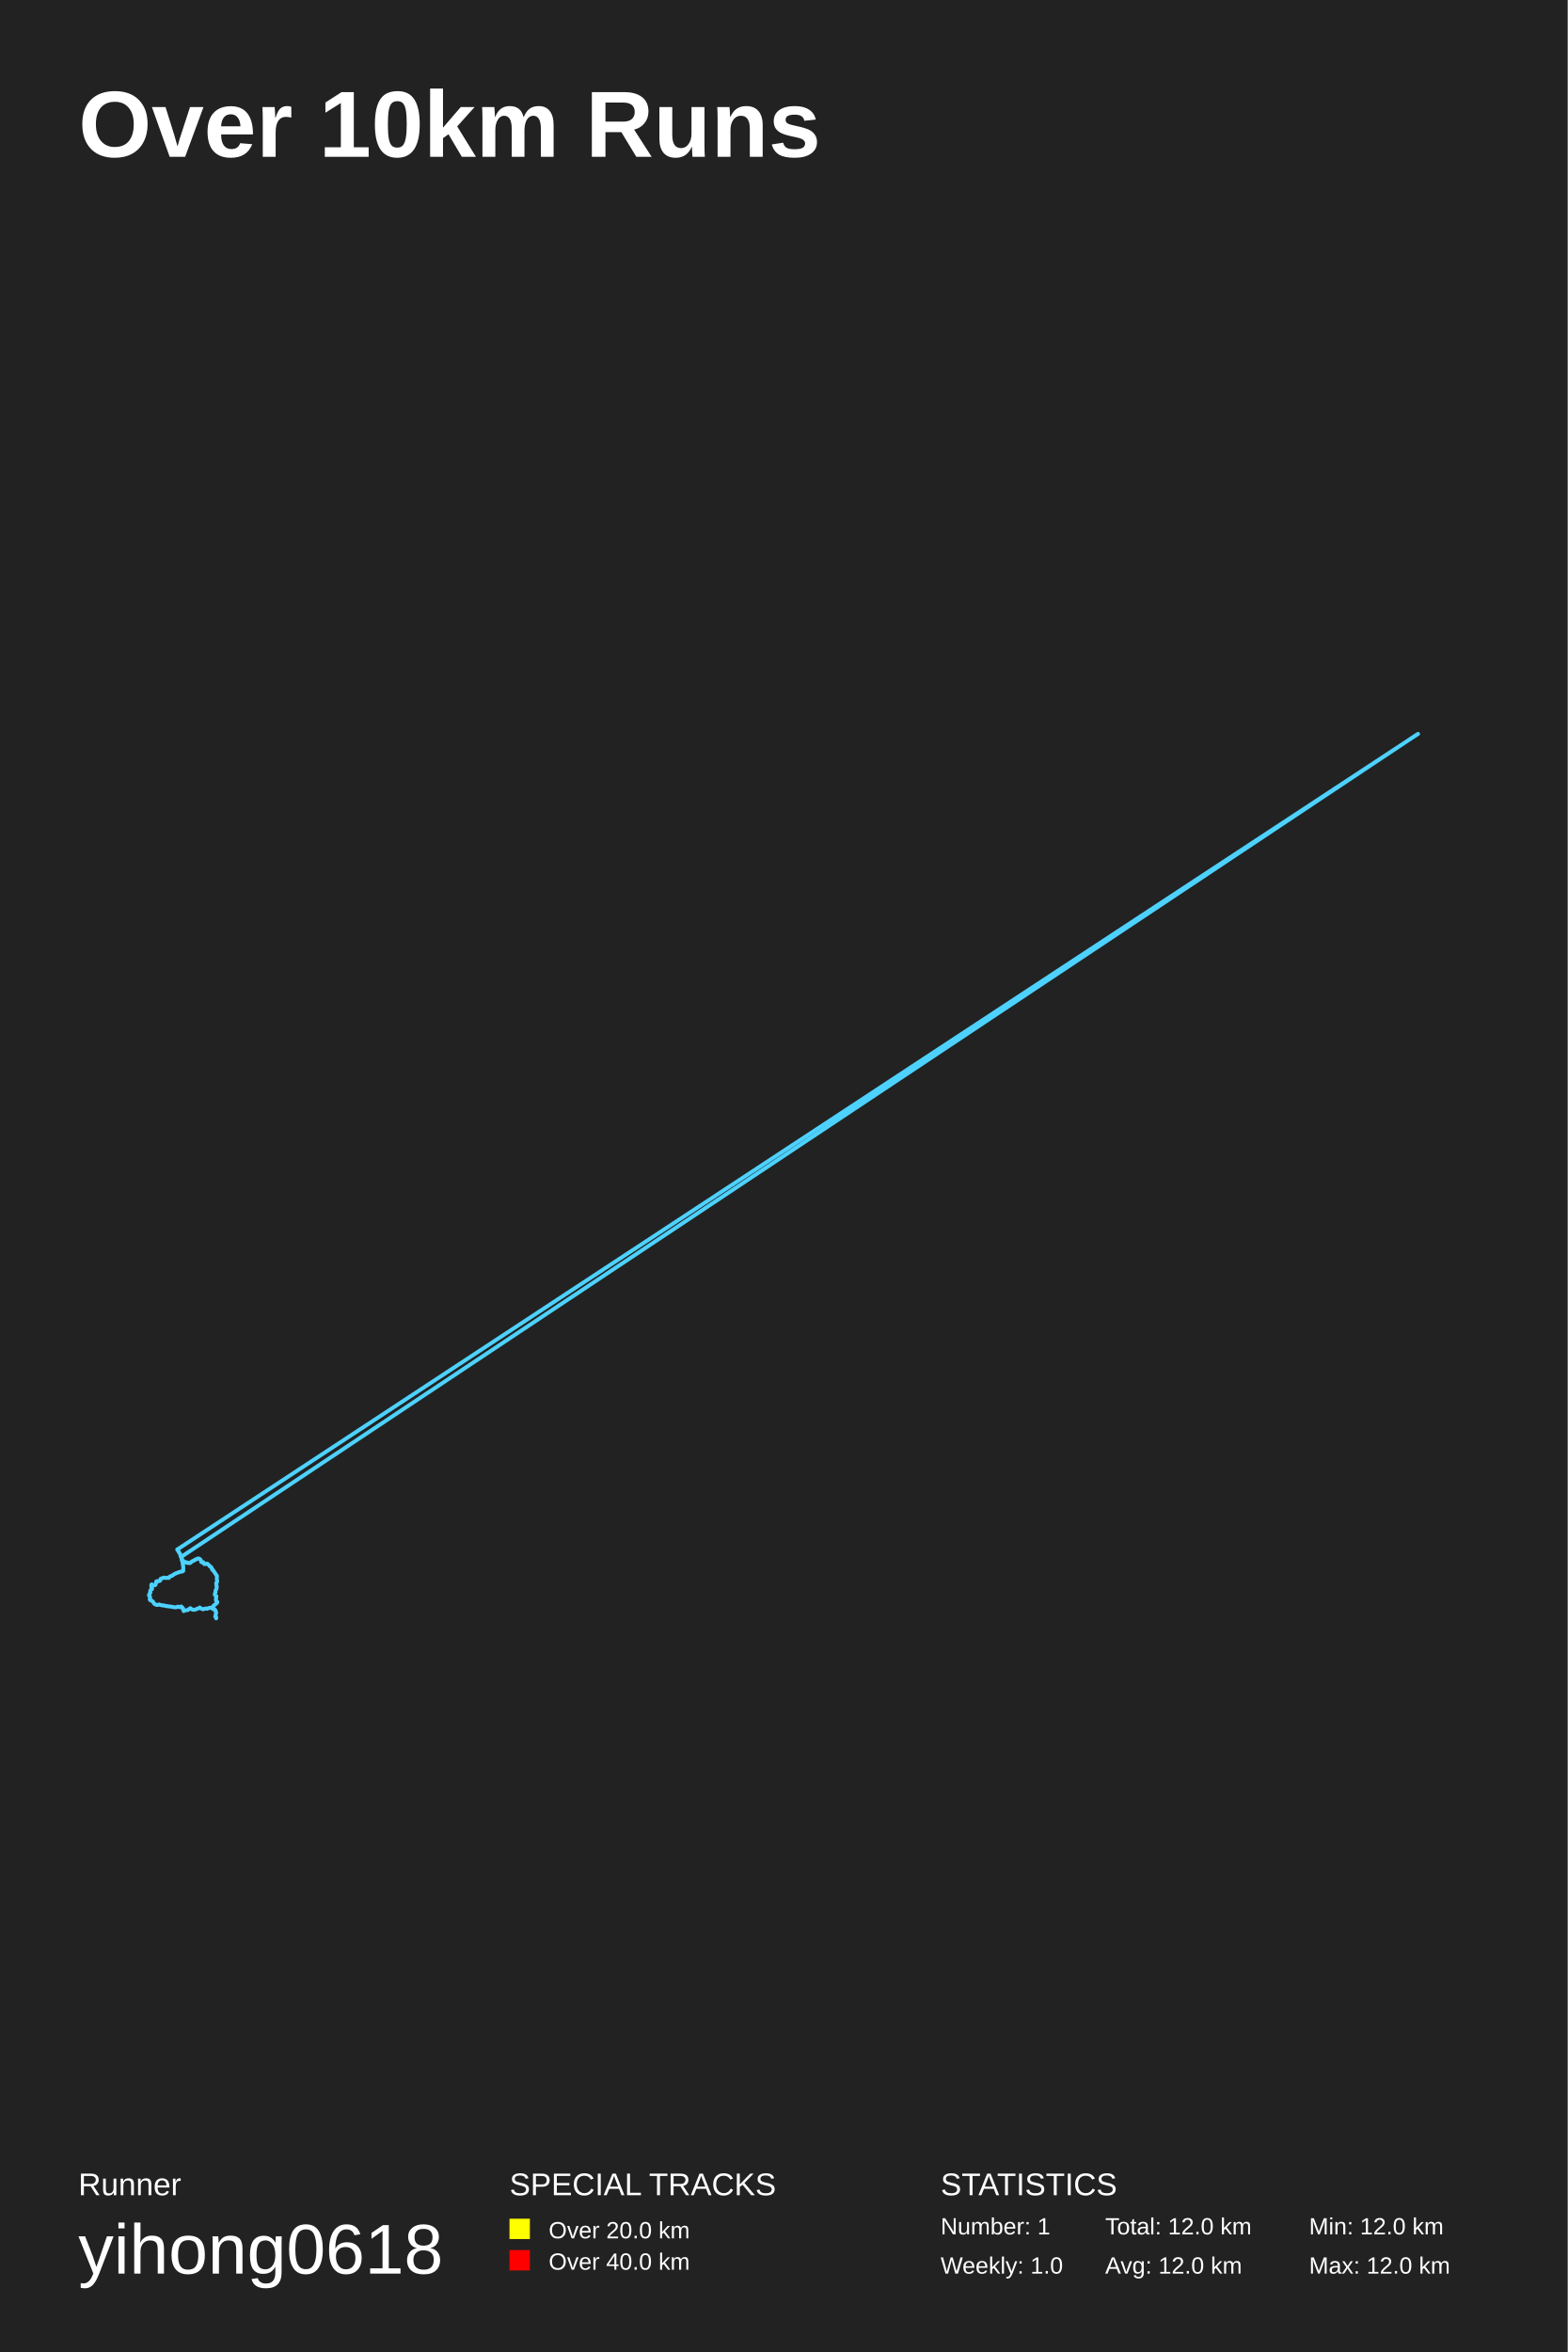
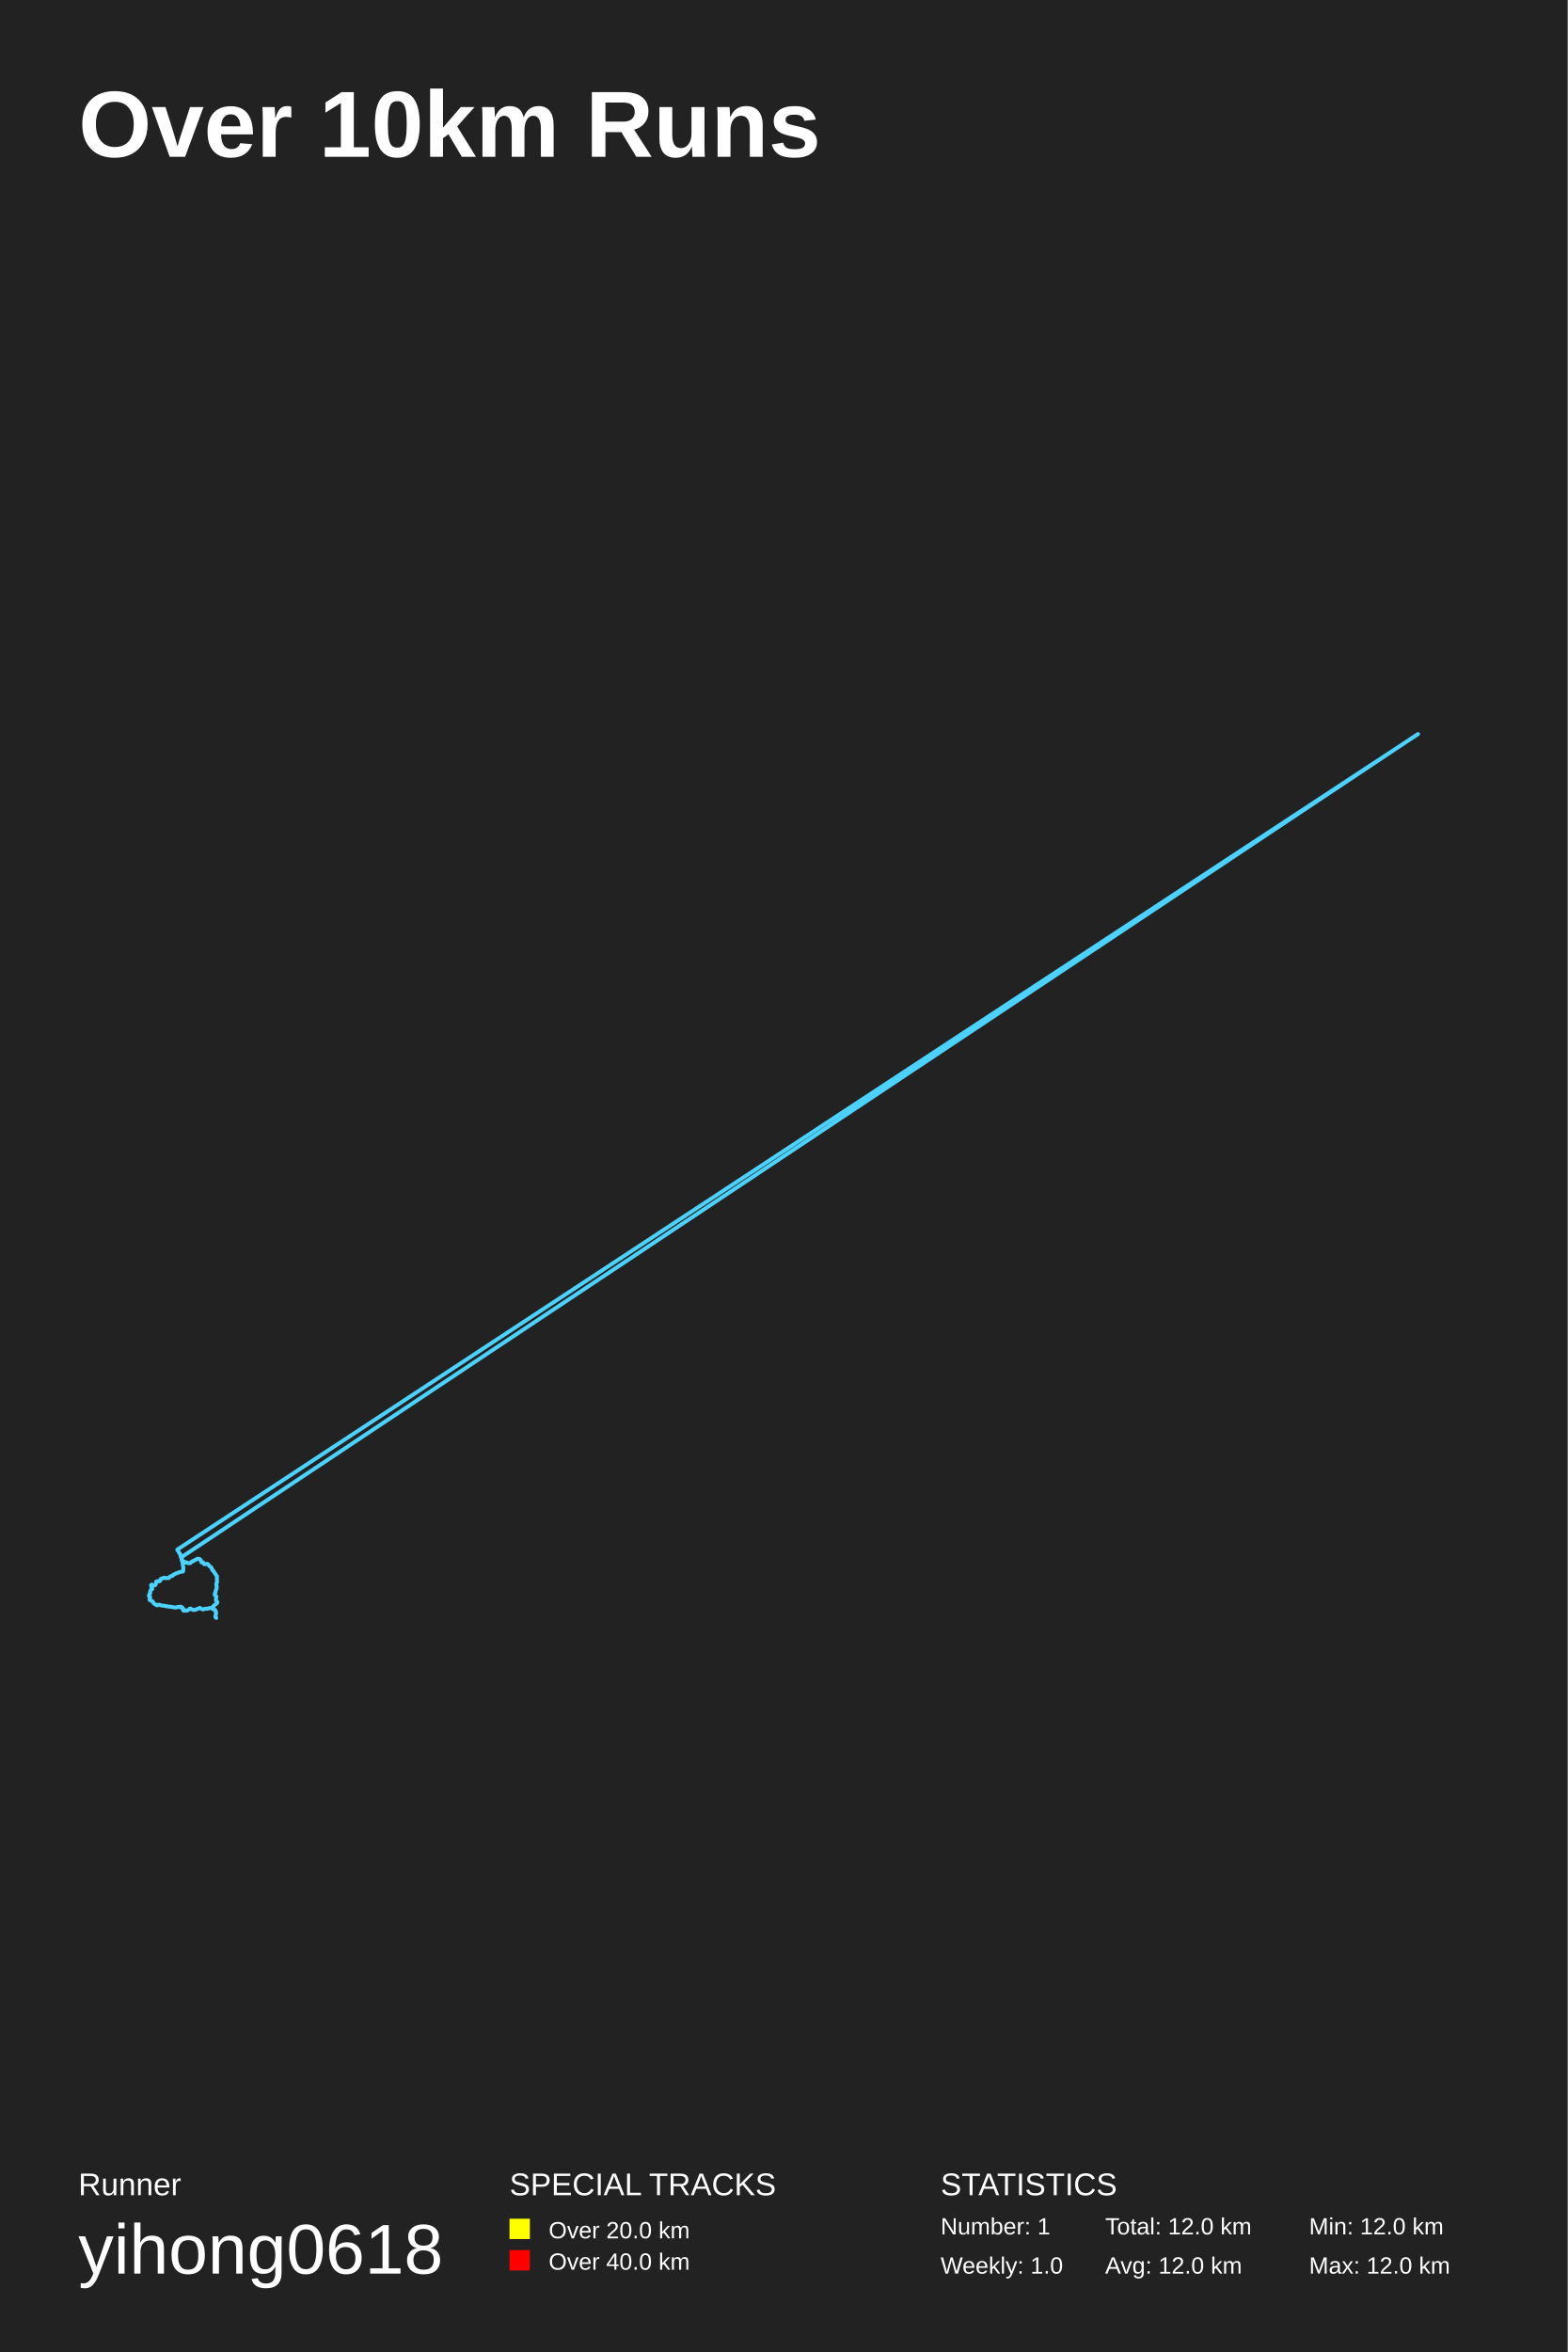
<svg xmlns="http://www.w3.org/2000/svg" baseProfile="full" height="300mm" version="1.1" viewBox="0,0,200,300" width="200mm">
  <defs />
  <rect fill="#222222" height="300" width="200" x="0" y="0" />
  <text fill="#FFFFFF" style="font-size:12px; font-family:Arial; font-weight:bold;" x="10" y="20">Over 10km Runs</text>
  <text fill="#FFFFFF" style="font-size:4px; font-family:Arial" x="10" y="280">Runner</text>
  <text fill="#FFFFFF" style="font-size:9px; font-family:Arial" x="10" y="290">yihong0618</text>
  <text fill="#FFFFFF" style="font-size:4px; font-family:Arial" x="65" y="280">SPECIAL TRACKS</text>
  <rect fill="yellow" height="2.6" width="2.6" x="65" y="283" />
  <text fill="#FFFFFF" style="font-size:3px; font-family:Arial" x="70" y="285.5">Over 20.0 km</text>
  <rect fill="red" height="2.6" width="2.6" x="65" y="287" />
  <text fill="#FFFFFF" style="font-size:3px; font-family:Arial" x="70" y="289.5">Over 40.0 km</text>
  <text fill="#FFFFFF" style="font-size:4px; font-family:Arial" x="120" y="280">STATISTICS</text>
  <text fill="#FFFFFF" style="font-size:3px; font-family:Arial" x="120" y="285">Number: 1</text>
  <text fill="#FFFFFF" style="font-size:3px; font-family:Arial" x="120" y="290">Weekly: 1.0</text>
  <text fill="#FFFFFF" style="font-size:3px; font-family:Arial" x="141" y="285">Total: 12.0 km</text>
  <text fill="#FFFFFF" style="font-size:3px; font-family:Arial" x="141" y="290">Avg: 12.0 km</text>
  <text fill="#FFFFFF" style="font-size:3px; font-family:Arial" x="167" y="285">Min: 12.0 km</text>
  <text fill="#FFFFFF" style="font-size:3px; font-family:Arial" x="167" y="290">Max: 12.0 km</text>
-   <polyline fill="none" opacity="1" points="27.552,205.581 27.471,205.481 27.457,205.371 27.367,205.276 27.229,205.223 27.229,205.239 27.248,205.239 27.243,205.244 27.214,205.244 27.229,205.244 27.219,205.244 27.21,205.249 27.214,205.255 27.214,205.244 27.186,205.234 27.134,205.081 27.148,204.997 27.167,204.907 27.234,204.833 27.291,204.77 27.343,204.728 27.443,204.659 27.538,204.586 27.637,204.48 27.699,204.433 27.728,204.349 27.685,204.264 27.585,204.206 27.561,204.106 27.538,203.985 27.566,203.901 27.576,203.817 27.58,203.695 27.609,203.601 27.495,203.537 27.481,203.49 27.414,203.432 27.405,203.306 27.457,203.169 27.504,203.09 27.49,202.969 27.514,202.837 27.585,202.721 27.623,202.626 27.628,202.51 27.656,202.4 27.623,202.321 27.628,202.221 27.599,202.157 27.599,202.052 27.59,201.91 27.68,201.81 27.704,201.694 27.685,201.583 27.661,201.478 27.675,201.362 27.661,201.22 27.68,201.041 27.675,201.004 27.172,200.261 27.105,200.245 27.062,200.192 27.043,200.113 27.029,200.04 27.005,200.029 26.982,199.95 26.939,199.897 26.891,199.845 26.82,199.813 26.763,199.787 26.73,199.729 26.687,199.666 26.606,199.592 26.511,199.513 26.45,199.45 26.407,199.439 26.326,199.476 26.226,199.487 26.16,199.502 26.051,199.492 26.003,199.418 25.974,199.334 25.932,199.265 25.856,199.25 25.746,199.281 25.699,199.228 25.708,199.207 25.732,199.207 25.708,199.218 25.699,199.213 25.689,199.228 25.67,199.223 25.694,199.218 25.67,199.234 25.685,199.228 25.699,199.202 25.694,199.223 25.656,199.134 25.628,199.049 25.609,198.997 25.566,198.923 25.547,198.902 25.514,198.865 25.447,198.844 25.395,198.802 25.333,198.818 25.29,198.786 25.257,198.802 25.243,198.786 25.167,198.823 25.105,198.854 25.067,198.886 24.996,198.881 24.967,198.907 24.891,198.955 24.834,198.997 24.782,199.034 24.753,199.034 24.706,199.076 24.658,199.07 24.578,199.123 24.492,199.165 24.411,199.207 24.354,199.292 24.269,199.365 24.183,199.365 24.131,199.35 24.036,199.36 23.97,199.35 23.951,199.344 23.965,199.323 23.993,199.339 23.951,199.329 23.941,199.36 23.889,199.307 23.827,199.271 23.789,199.276 23.713,199.318 23.67,199.25 23.589,199.265 23.523,199.244 23.456,199.165 23.414,199.113 23.357,199.081 23.347,199.091 23.333,199.055 23.276,198.991 23.224,198.96 23.19,198.991 23.195,198.976 23.186,198.949 23.176,198.891 23.195,198.818 23.2,198.765 23.143,198.712 23.114,198.649 23.091,198.607 23.057,198.554 23.043,198.486 23.01,198.391 23.005,198.328 22.962,198.17 22.901,198.112 22.882,198.043 22.81,197.996 22.806,197.927 22.768,197.848 22.692,197.775 22.682,197.706 22.663,197.685 22.63,197.685 22.625,197.695 22.644,197.695 22.635,197.685 22.63,197.685 22.639,197.69 22.649,197.69 22.687,197.638 22.692,197.611 22.692,197.638 22.616,197.616 22.63,197.632 22.62,197.632 22.62,197.643 22.625,197.632 22.625,197.632 22.63,197.632 22.635,197.622 22.63,197.632 22.644,197.622 180.91,93.608 180.815,93.666 180.815,93.666 180.815,93.666 180.815,93.666 180.819,93.66 180.629,93.782 23.105,198.591 23.138,198.702 23.181,198.765 23.167,198.865 23.19,198.949 23.2,199.055 23.247,199.123 23.285,199.218 23.3,199.344 23.314,199.439 23.328,199.597 23.361,199.724 23.376,199.855 23.38,199.95 23.385,200.092 23.366,200.224 23.38,200.308 23.371,200.377 23.243,200.451 23.081,200.451 22.981,200.498 22.858,200.519 22.749,200.561 22.62,200.619 22.52,200.656 22.402,200.693 22.34,200.735 22.24,200.782 22.15,200.83 22.093,200.867 22.05,200.925 22.05,200.925 22.05,200.93 21.998,200.967 21.931,200.998 21.851,201.014 21.756,201.035 21.694,201.093 21.627,201.12 21.599,201.178 21.547,201.262 21.447,201.257 21.385,201.236 21.271,201.251 21.195,201.267 21.1,201.278 21.024,201.241 20.934,201.22 20.843,201.246 20.805,201.262 20.744,201.283 20.663,201.33 20.582,201.341 20.501,201.372 20.459,201.446 20.425,201.525 20.444,201.588 20.397,201.636 20.359,201.646 20.33,201.667 20.278,201.667 20.193,201.694 20.116,201.667 20.031,201.678 19.936,201.71 19.917,201.736 19.931,201.773 19.926,201.852 19.917,201.899 19.893,201.941 19.879,201.984 19.874,202.026 19.865,202.105 19.793,202.189 19.694,202.168 19.622,202.199 19.575,202.215 19.494,202.273 19.432,202.252 19.413,202.21 19.371,202.205 19.361,202.194 19.318,202.152 19.333,202.131 19.356,202.084 19.38,202.089 19.333,202.126 19.304,202.147 19.304,202.242 19.314,202.368 19.323,202.51 19.404,202.61 19.39,202.7 19.28,202.737 19.2,202.853 19.152,203.005 19.19,203.121 19.105,203.258 19.024,203.379 19.014,203.522 19.086,203.601 19.147,203.68 19.128,203.748 19.152,203.848 19.1,203.985 19.133,204.075 19.223,204.143 19.352,204.164 19.451,204.233 19.561,204.354 19.599,204.465 19.717,204.586 19.879,204.675 20.026,204.717 20.14,204.702 20.311,204.644 20.444,204.712 20.582,204.738 20.748,204.775 20.919,204.781 21.01,204.802 21.124,204.828 21.219,204.86 21.333,204.87 21.442,204.875 21.575,204.912 21.703,204.912 21.827,204.918 21.95,204.965 22.064,204.97 22.193,205.007 22.316,205.007 22.478,205.018 22.601,204.96 22.706,204.923 22.81,204.965 22.953,205.002 23.043,204.933 23.129,204.907 23.2,205.007 23.328,205.102 23.323,205.244 23.409,205.339 23.437,205.497 23.513,205.381 23.699,205.402 23.851,205.376 24.012,205.339 24.141,205.218 24.278,205.123 24.416,205.218 24.521,205.302 24.687,205.328 24.872,205.323 24.967,205.276 25.086,205.234 25.229,205.16 25.376,205.134 25.476,205.039 25.575,205.112 25.713,205.186 25.799,205.244 25.917,205.27 26.017,205.234 26.127,205.186 26.26,205.165 26.402,205.202 26.521,205.149 26.644,205.112 26.725,205.086 26.825,205.065 26.963,205.112 27.105,205.17 27.186,205.197 27.286,205.213 27.4,205.286 27.485,205.402 27.509,205.539 27.58,205.644 27.566,205.787 27.519,205.913 27.514,206.066 27.462,206.203 27.59,206.303 27.58,206.424" stroke="#4DD2FF" stroke-dasharray="none" stroke-linecap="round" stroke-linejoin="round" stroke-width="0.5" />
+   <polyline fill="none" opacity="1" points="27.514,205.581 27.49,205.46 27.428,205.344 27.352,205.265 27.224,205.26 27.229,205.26 27.253,205.26 27.234,205.265 27.219,205.265 27.229,205.26 27.219,205.265 27.21,205.27 27.214,205.276 27.214,205.27 27.138,205.191 27.134,205.076 27.153,204.986 27.191,204.902 27.253,204.833 27.333,204.77 27.367,204.717 27.471,204.659 27.566,204.586 27.666,204.486 27.718,204.422 27.718,204.343 27.656,204.27 27.58,204.206 27.547,204.08 27.557,203.98 27.566,203.89 27.566,203.806 27.609,203.68 27.571,203.585 27.485,203.548 27.462,203.485 27.39,203.406 27.409,203.237 27.471,203.174 27.504,203.063 27.504,202.948 27.538,202.816 27.604,202.71 27.628,202.6 27.637,202.5 27.647,202.4 27.618,202.305 27.628,202.21 27.595,202.136 27.595,202.031 27.637,201.878 27.699,201.789 27.694,201.683 27.671,201.573 27.671,201.457 27.671,201.336 27.671,201.204 27.675,201.041 27.656,201.025 27.157,200.293 27.081,200.266 27.067,200.177 27.02,200.113 27.015,200.05 27.001,200.029 26.967,199.955 26.906,199.913 26.868,199.855 26.811,199.829 26.763,199.792 26.716,199.729 26.673,199.671 26.568,199.587 26.507,199.502 26.426,199.476 26.388,199.46 26.293,199.492 26.203,199.513 26.112,199.529 26.022,199.492 25.989,199.408 25.951,199.334 25.913,199.276 25.822,199.271 25.727,199.286 25.708,199.239 25.708,199.218 25.742,199.223 25.713,199.244 25.689,199.255 25.68,199.244 25.675,199.255 25.689,199.255 25.694,199.25 25.68,199.239 25.699,199.218 25.699,199.223 25.628,199.118 25.618,199.06 25.604,198.991 25.566,198.933 25.537,198.918 25.485,198.886 25.438,198.844 25.376,198.839 25.305,198.818 25.281,198.812 25.262,198.807 25.21,198.823 25.143,198.854 25.091,198.897 25.043,198.897 24.982,198.907 24.944,198.944 24.863,198.981 24.825,199.028 24.777,199.06 24.734,199.065 24.677,199.102 24.63,199.113 24.554,199.16 24.464,199.181 24.388,199.265 24.326,199.339 24.236,199.381 24.145,199.381 24.103,199.386 24.008,199.371 23.951,199.371 23.965,199.344 23.965,199.344 23.965,199.365 23.96,199.355 23.913,199.355 23.865,199.307 23.813,199.286 23.77,199.323 23.694,199.302 23.651,199.25 23.561,199.313 23.494,199.234 23.437,199.16 23.39,199.139 23.357,199.102 23.347,199.097 23.319,199.06 23.266,198.997 23.2,198.986 23.195,198.991 23.209,198.986 23.171,198.96 23.181,198.886 23.205,198.818 23.195,198.76 23.133,198.712 23.114,198.665 23.086,198.591 23.048,198.554 23.038,198.475 23.01,198.375 22.996,198.228 22.929,198.175 22.896,198.101 22.839,198.059 22.81,198.001 22.796,197.922 22.734,197.843 22.682,197.769 22.677,197.711 22.663,197.711 22.635,197.717 22.644,197.717 22.644,197.722 22.63,197.711 22.644,197.706 22.644,197.706 22.658,197.706 22.706,197.622 22.692,197.632 22.677,197.669 22.635,197.648 22.625,197.659 22.62,197.659 22.639,197.659 22.625,197.653 22.625,197.653 22.63,197.648 22.63,197.643 22.639,197.648 22.63,197.643 180.91,93.629 180.815,93.687 180.815,93.687 180.815,93.687 180.815,93.687 180.724,93.745 180.629,93.803 23.119,198.644 23.162,198.739 23.186,198.812 23.167,198.912 23.186,199.012 23.209,199.102 23.271,199.171 23.304,199.276 23.295,199.408 23.319,199.497 23.333,199.666 23.361,199.803 23.376,199.908 23.39,200.008 23.38,200.161 23.366,200.282 23.38,200.356 23.338,200.451 23.176,200.466 23.038,200.493 22.929,200.519 22.815,200.556 22.701,200.609 22.582,200.646 22.473,200.693 22.387,200.719 22.307,200.777 22.207,200.814 22.112,200.861 22.079,200.925 22.05,200.946 22.055,200.941 22.026,200.956 21.984,201.009 21.912,201.025 21.813,201.025 21.741,201.067 21.665,201.125 21.618,201.162 21.585,201.236 21.513,201.283 21.423,201.272 21.352,201.257 21.238,201.288 21.162,201.299 21.067,201.283 20.995,201.241 20.9,201.246 20.829,201.283 20.772,201.288 20.71,201.33 20.634,201.351 20.558,201.378 20.487,201.409 20.444,201.488 20.425,201.573 20.44,201.636 20.387,201.662 20.349,201.683 20.321,201.699 20.254,201.71 20.159,201.704 20.088,201.683 19.988,201.715 19.907,201.741 19.926,201.768 19.936,201.836 19.926,201.905 19.907,201.926 19.898,201.978 19.888,202.026 19.865,202.073 19.831,202.152 19.755,202.215 19.665,202.199 19.603,202.231 19.537,202.247 19.466,202.3 19.428,202.263 19.39,202.221 19.371,202.231 19.337,202.194 19.318,202.173 19.352,202.147 19.371,202.105 19.375,202.115 19.333,202.163 19.266,202.178 19.328,202.294 19.304,202.442 19.347,202.563 19.432,202.668 19.352,202.737 19.252,202.789 19.176,202.916 19.143,203.084 19.176,203.185 19.071,203.327 19.01,203.448 19.014,203.616 19.114,203.638 19.162,203.727 19.152,203.811 19.124,203.906 19.081,204.064 19.176,204.112 19.257,204.175 19.385,204.217 19.494,204.28 19.561,204.428 19.637,204.522 19.789,204.638 19.926,204.717 20.074,204.77 20.183,204.681 20.354,204.686 20.492,204.76 20.658,204.781 20.796,204.802 20.967,204.817 21.038,204.823 21.157,204.875 21.261,204.875 21.376,204.881 21.485,204.923 21.623,204.939 21.746,204.928 21.879,204.949 21.974,204.981 22.098,205.007 22.25,205.023 22.368,205.039 22.535,205.028 22.644,204.96 22.734,204.944 22.858,204.991 23.005,205.012 23.072,204.923 23.133,204.965 23.247,205.028 23.357,205.176 23.323,205.323 23.404,205.381 23.452,205.465 23.58,205.371 23.746,205.444 23.922,205.413 24.055,205.323 24.183,205.197 24.335,205.176 24.454,205.265 24.578,205.344 24.772,205.339 24.906,205.344 25.005,205.286 25.143,205.228 25.286,205.186 25.414,205.112 25.499,205.086 25.609,205.16 25.732,205.239 25.837,205.26 25.96,205.286 26.046,205.228 26.165,205.197 26.321,205.191 26.45,205.207 26.568,205.16 26.673,205.123 26.763,205.102 26.877,205.102 27.01,205.16 27.138,205.191 27.195,205.207 27.333,205.249 27.438,205.339 27.481,205.481 27.561,205.587 27.557,205.718 27.566,205.866 27.504,205.982 27.49,206.14 27.481,206.271 27.595,206.371" stroke="#4DD2FF" stroke-dasharray="none" stroke-linecap="round" stroke-linejoin="round" stroke-width="0.5" />
</svg>
